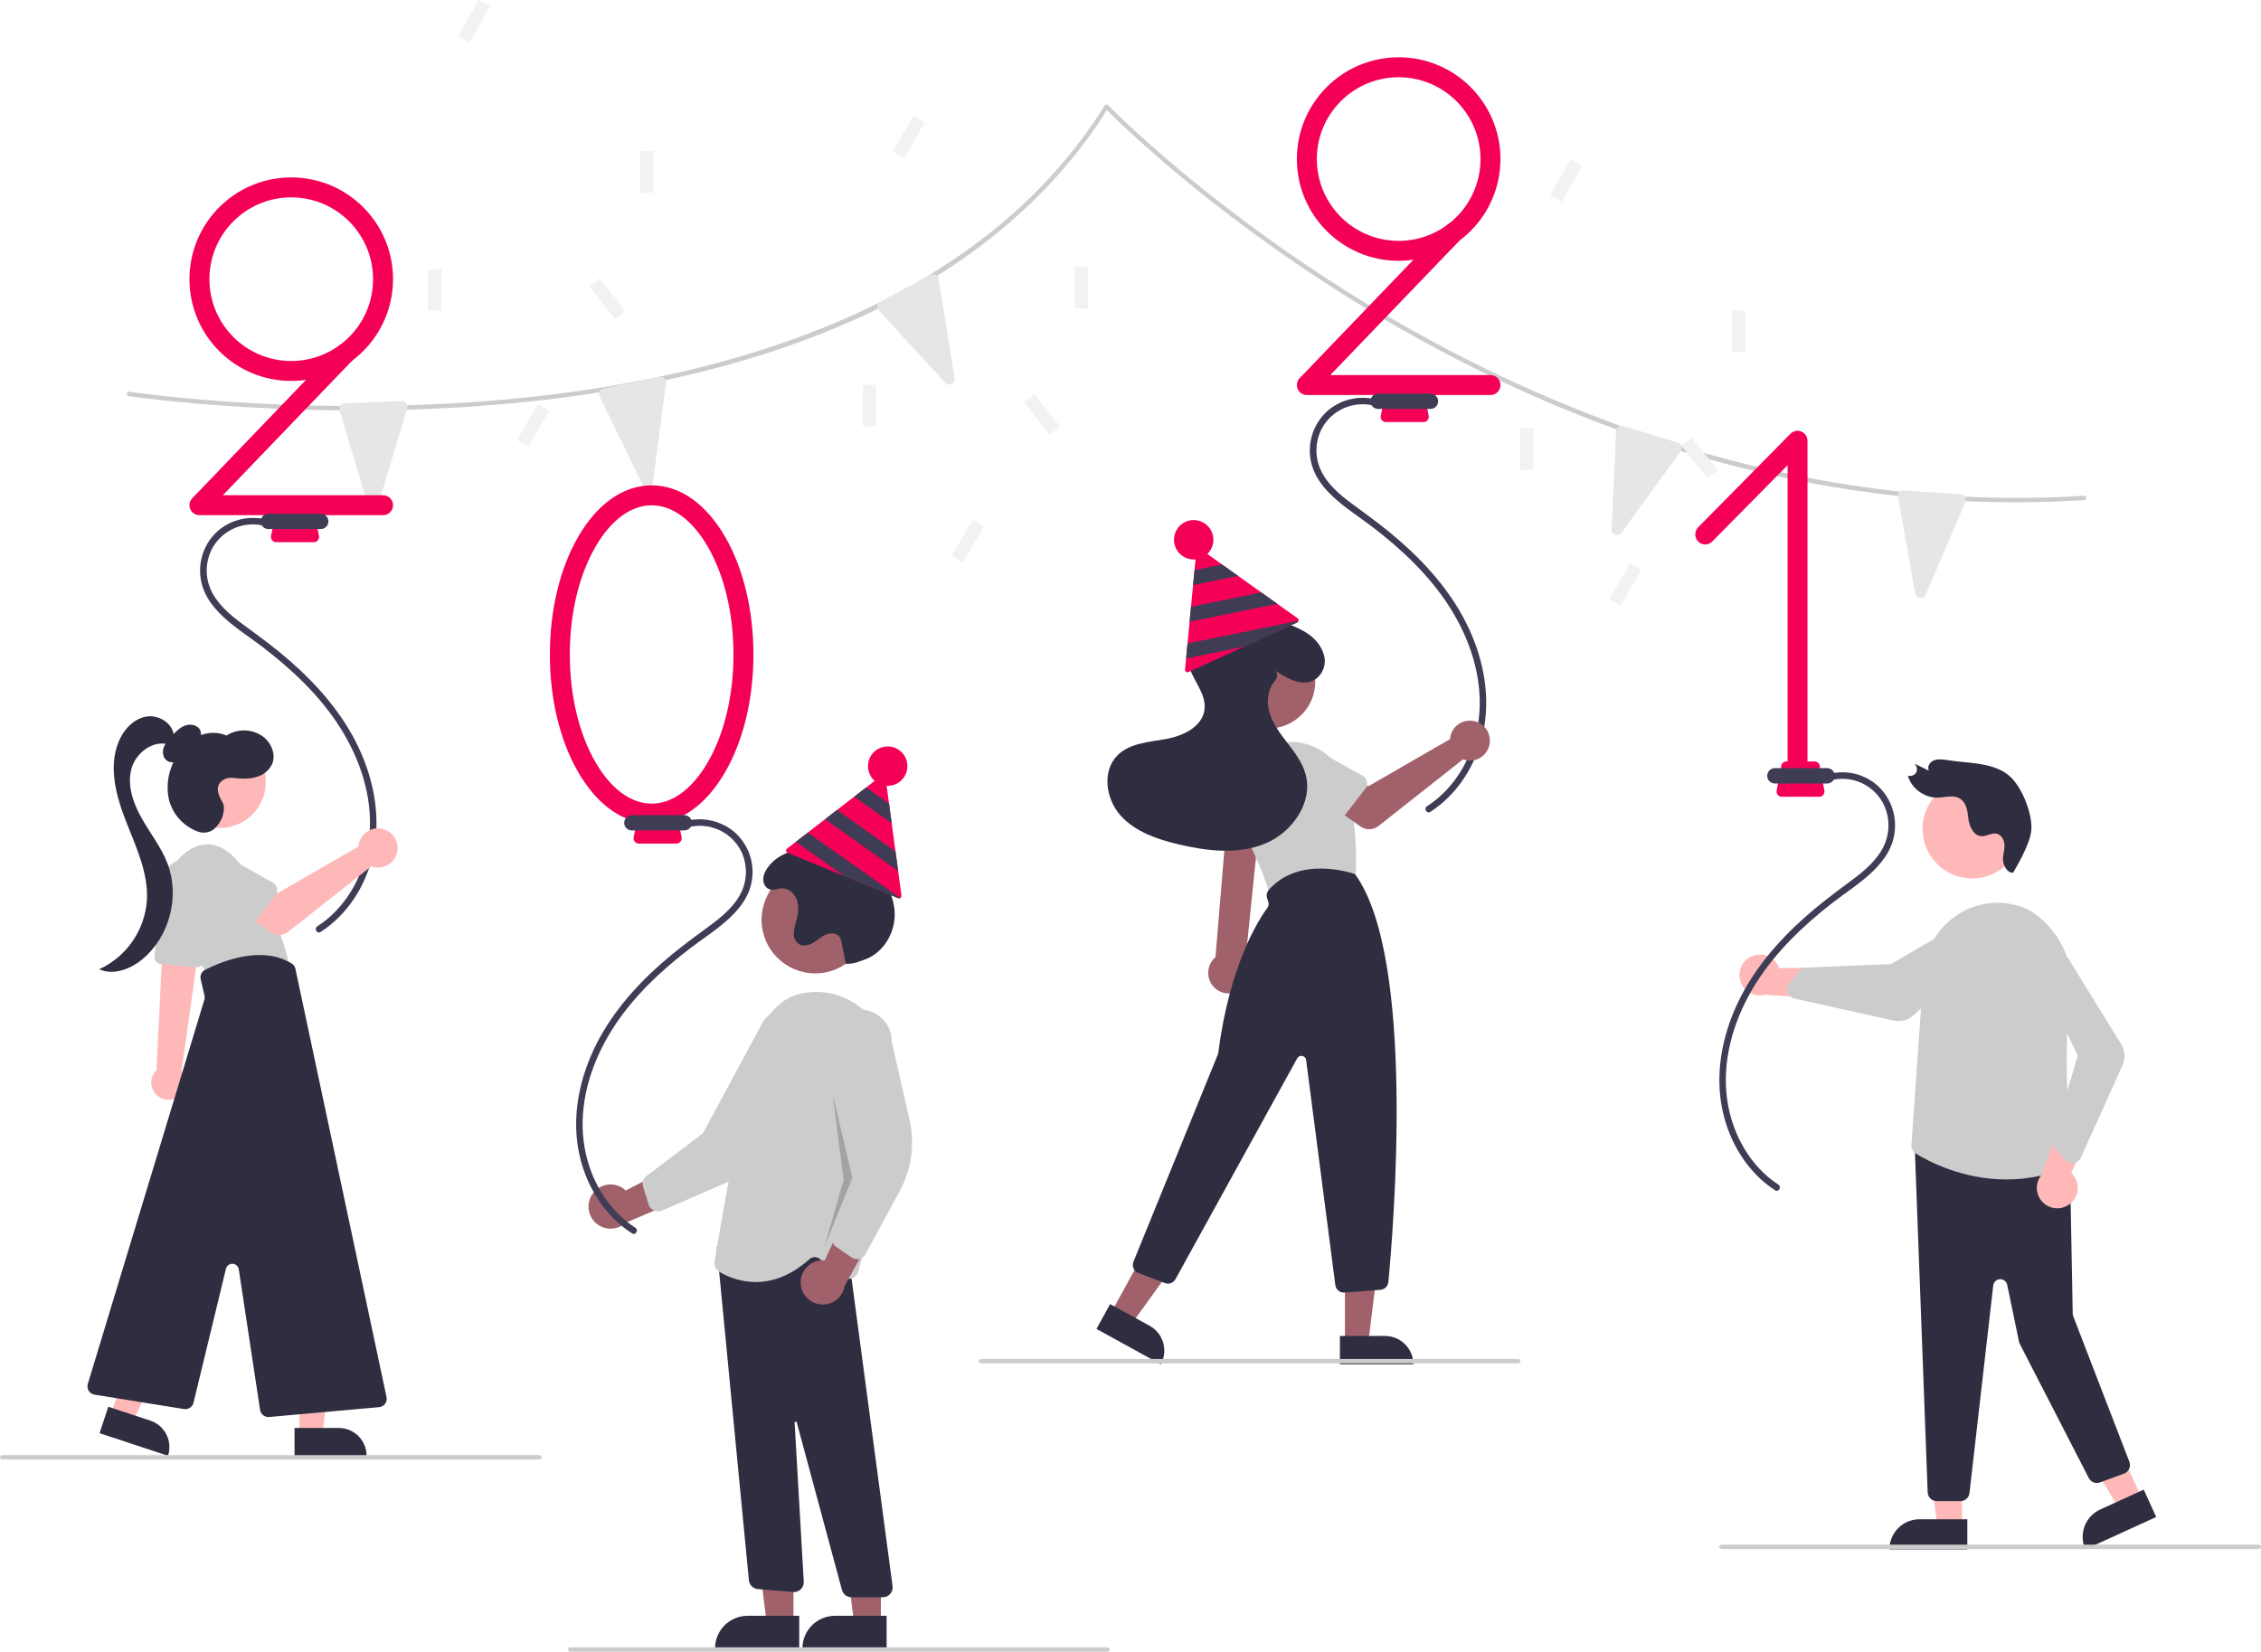
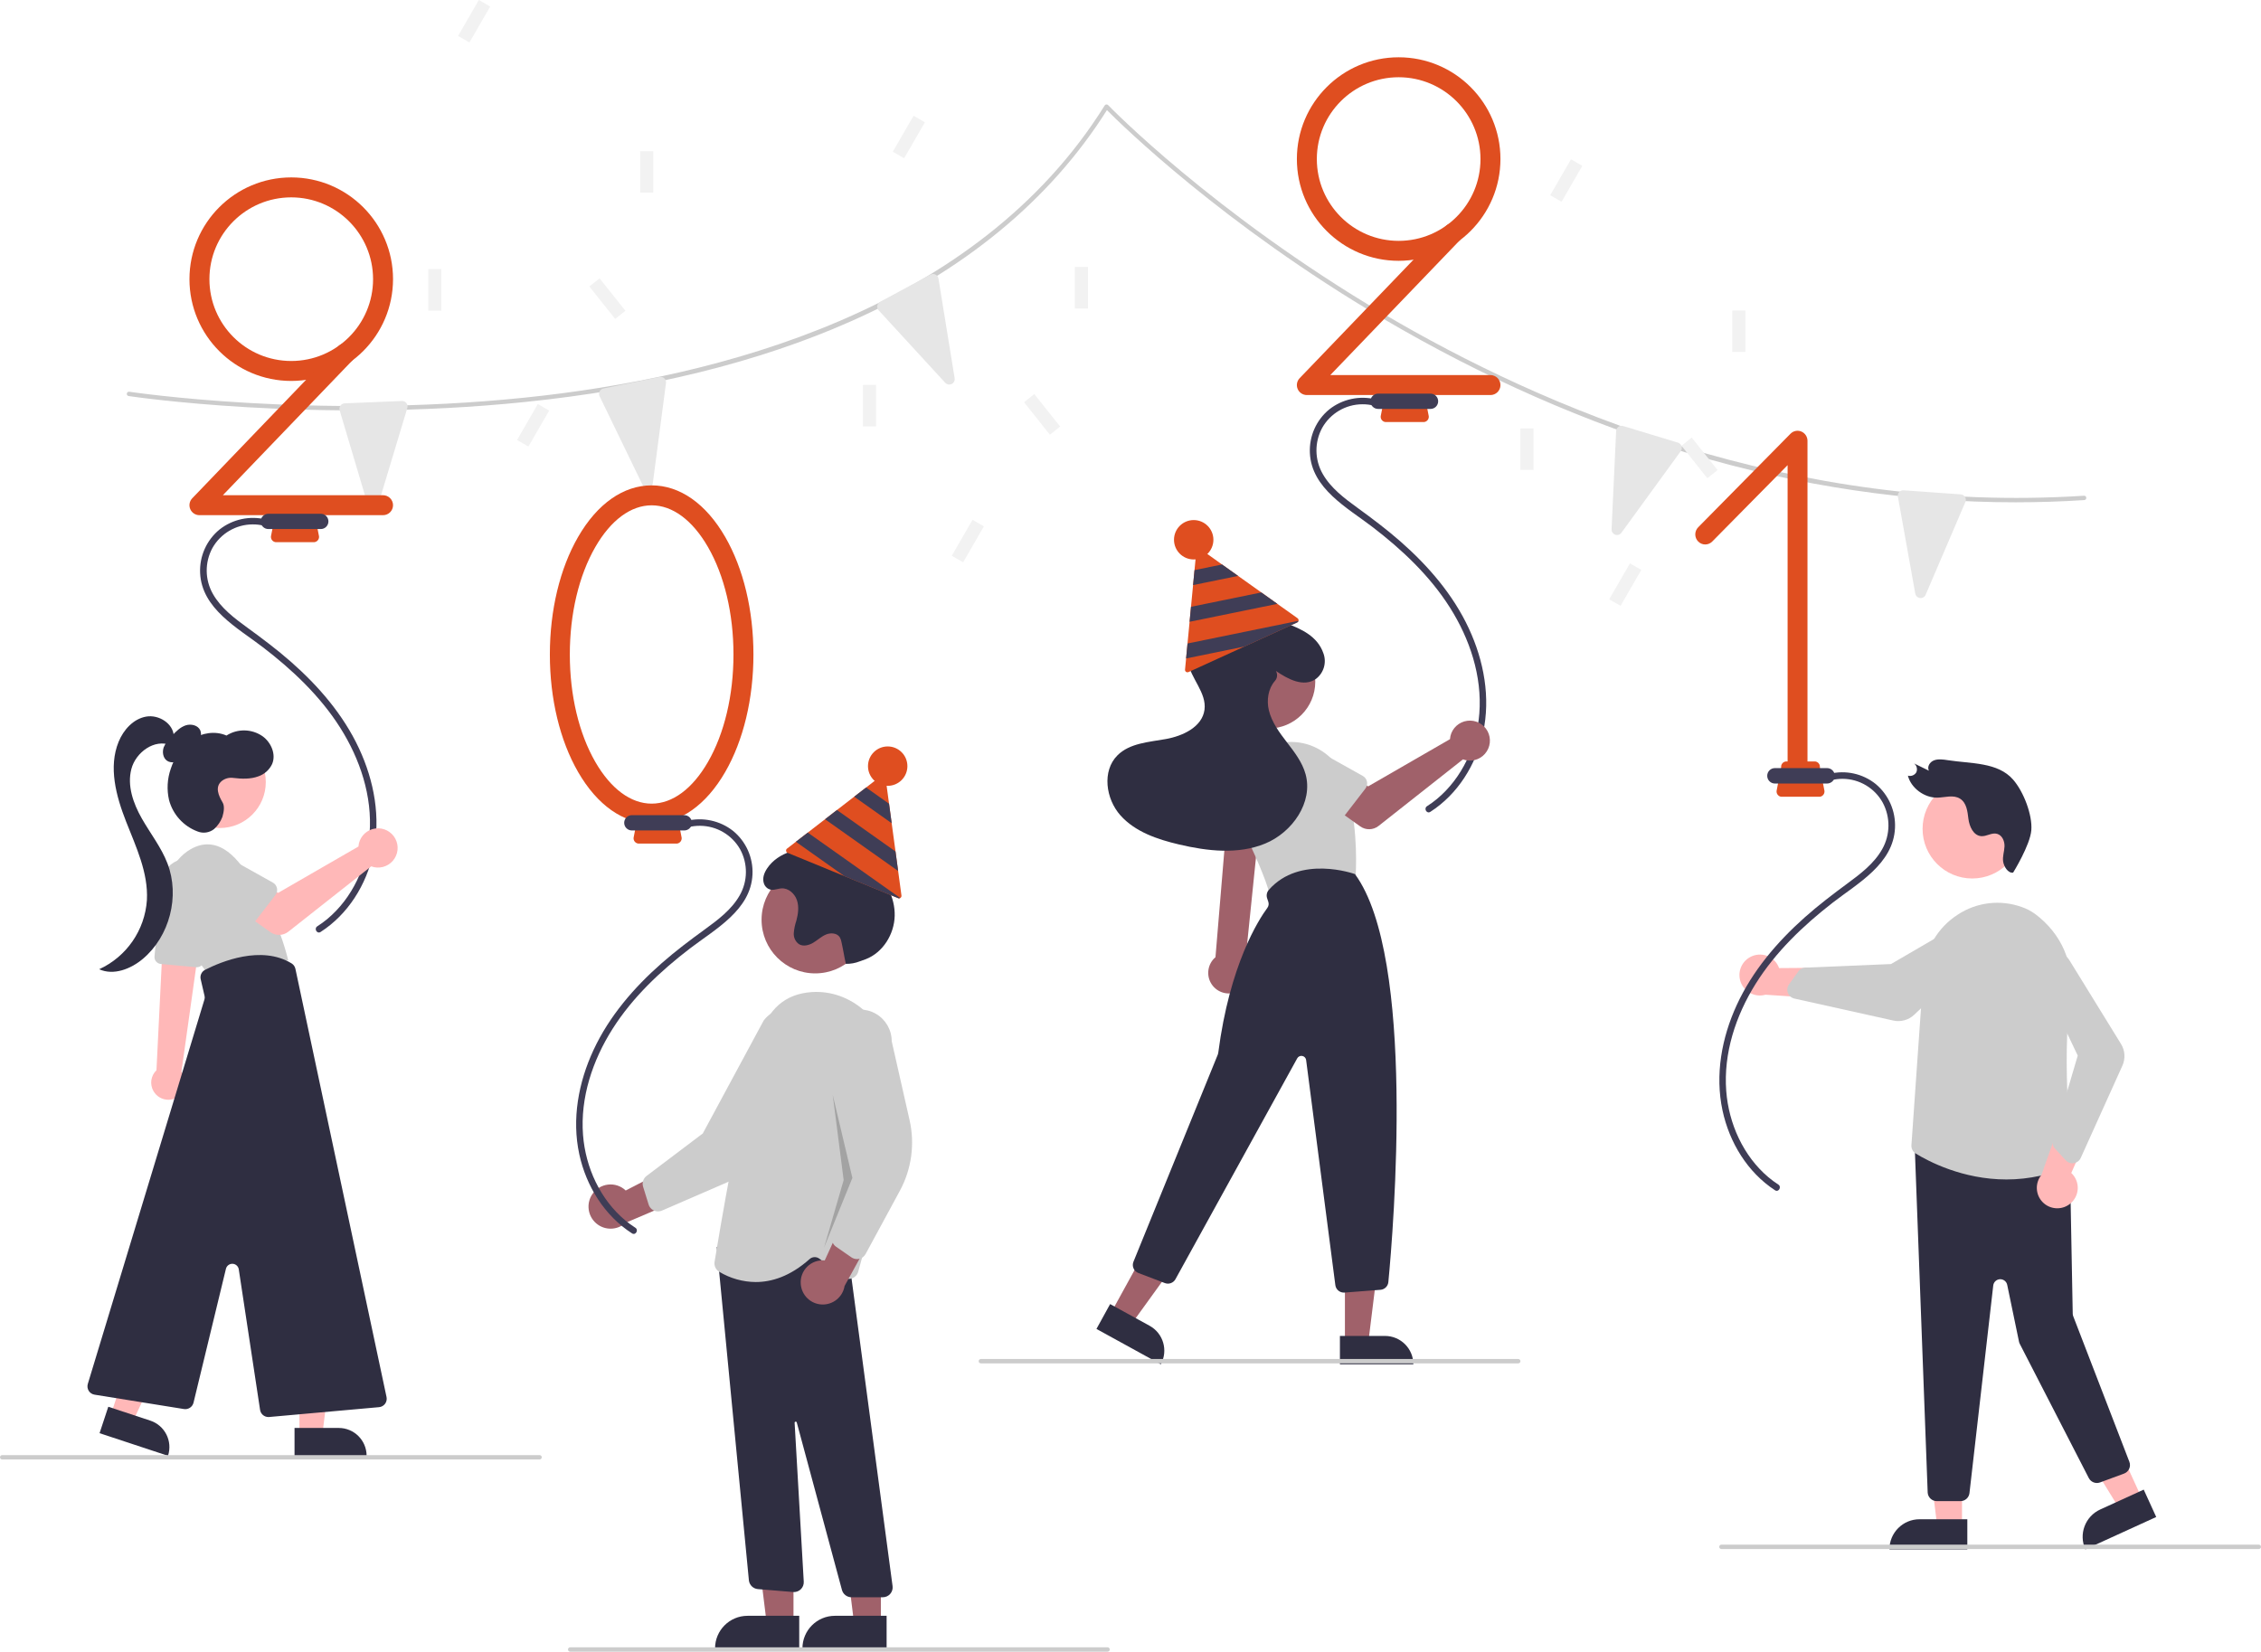
<svg xmlns="http://www.w3.org/2000/svg" id="bf97331c-984d-4ea8-806e-3cf73e7296ac" data-name="Layer 1" width="1035" height="756.227" viewBox="0 0 1035 756.227">
  <path d="M1022.121,288.868c-49.095,0-98.794-7.358-148.162-21.964-47.947-14.187-95.689-35.204-141.9-62.467-72.771-42.934-118.952-88.187-125.849-95.127C580.146,150.63,540.559,183.233,488.53,206.221c-41.931,18.526-91.994,30.885-148.798,36.731-96.665,9.952-180.513-2.603-181.348-2.731a1,1,0,0,1,.303-1.977c.833.128,84.465,12.646,180.883,2.715,88.863-9.153,207.079-39.792,265.617-133.783a1,1,0,0,1,1.57-.164c.47.489,47.914,49.453,126.372,95.733,72.375,42.691,186.701,91.768,320.342,83.111a1,1,0,0,1,.129,1.996Q1037.912,288.869,1022.121,288.868Z" transform="translate(-99.5 -58.88638)" fill="#ccc" />
  <path d="M270.057,291.722a2.449,2.449,0,0,1-2.223-1.781l-12.853-43.171a2.5,2.5,0,0,1,2.293-3.211l0,0,26.183-1.077a2.5,2.5,0,0,1,2.497,3.219L272.624,289.949a2.454,2.454,0,0,1-2.398,1.779C270.17,291.728,270.113,291.726,270.057,291.722Z" transform="translate(-99.5 -58.88638)" fill="#e6e6e6" />
  <path d="M396.09,282.243a2.449,2.449,0,0,1-2.481-1.4l-19.637-40.539a2.5,2.5,0,0,1,1.746-3.539l0,0,25.668-5.279a2.5,2.5,0,0,1,2.982,2.775L398.338,280.079a2.454,2.454,0,0,1-2.08,2.142C396.202,282.23,396.145,282.237,396.09,282.243Z" transform="translate(-99.5 -58.88638)" fill="#e6e6e6" />
  <path d="M534.968,234.769a2.449,2.449,0,0,1-2.778-.627l-30.469-33.175a2.5,2.5,0,0,1,.654-3.892l0-0,23.064-12.441a2.5,2.5,0,0,1,3.655,1.8l7.406,45.616a2.454,2.454,0,0,1-1.376,2.65C535.072,234.724,535.02,234.748,534.968,234.769Z" transform="translate(-99.5 -58.88638)" fill="#e6e6e6" />
  <path d="M978.24,332.67a2.449,2.449,0,0,1-2.009-2.019l-7.941-44.339a2.5,2.5,0,0,1,2.638-2.935l0,0,26.139,1.86a2.5,2.5,0,0,1,2.121,3.478l-18.198,42.479a2.454,2.454,0,0,1-2.582,1.499C978.351,332.688,978.295,332.68,978.24,332.67Z" transform="translate(-99.5 -58.88638)" fill="#e6e6e6" />
  <path d="M838.725,303.63a2.449,2.449,0,0,1-1.511-2.414l2.095-44.995a2.5,2.5,0,0,1,3.224-2.276l0.0 0,25.075,7.613a2.5,2.5,0,0,1,1.296,3.862L841.733,302.802a2.454,2.454,0,0,1-2.85.889C838.829,303.672,838.776,303.652,838.725,303.63Z" transform="translate(-99.5 -58.88638)" fill="#e6e6e6" />
  <rect x="395.035" y="176.227" width="6" height="19" fill="#f2f2f2" style="isolation:isolate" />
  <rect x="492.035" y="122.227" width="6" height="19" fill="#f2f2f2" style="isolation:isolate" />
  <rect x="573.535" y="239.114" width="6" height="19" transform="translate(-128.8764 354.265) rotate(-38.5192)" fill="#f2f2f2" style="isolation:isolate" />
  <rect x="533.035" y="303.614" width="19" height="6" transform="translate(-93.76745 564.2699) rotate(-60)" fill="#f2f2f2" style="isolation:isolate" />
  <rect x="506.035" y="118.614" width="19" height="6" transform="translate(52.94724 448.3872) rotate(-60)" fill="#f2f2f2" style="isolation:isolate" />
  <rect x="695.98" y="196.156" width="6" height="19" fill="#f2f2f2" style="isolation:isolate" />
  <rect x="792.98" y="142.156" width="6" height="19" fill="#f2f2f2" style="isolation:isolate" />
  <rect x="874.48" y="259.043" width="6" height="19" transform="translate(-75.80203 546.0231) rotate(-38.5192)" fill="#f2f2f2" style="isolation:isolate" />
  <rect x="833.98" y="323.543" width="19" height="6" transform="translate(39.44585 834.8604) rotate(-60)" fill="#f2f2f2" style="isolation:isolate" />
  <rect x="806.98" y="138.543" width="19" height="6" transform="translate(186.1605 718.9777) rotate(-60)" fill="#f2f2f2" style="isolation:isolate" />
  <rect x="196.035" y="123.227" width="6" height="19" fill="#f2f2f2" style="isolation:isolate" />
  <rect x="293.035" y="69.227" width="6" height="19" fill="#f2f2f2" style="isolation:isolate" />
  <rect x="374.535" y="186.114" width="6" height="19" transform="translate(-139.1717 218.7996) rotate(-38.5192)" fill="#f2f2f2" style="isolation:isolate" />
  <rect x="334.035" y="250.614" width="19" height="6" transform="translate(-147.3681 365.4308) rotate(-60)" fill="#f2f2f2" style="isolation:isolate" />
  <rect x="307.035" y="65.614" width="19" height="6" transform="translate(-0.65342 249.5482) rotate(-60)" fill="#f2f2f2" style="isolation:isolate" />
-   <path d="M232.821,233.303a46.594,46.594,0,1,1,46.594-46.594A46.647,46.647,0,0,1,232.821,233.303Zm0-84.053a37.458,37.458,0,1,0,37.458,37.458A37.501,37.501,0,0,0,232.821,149.25Z" transform="translate(-99.5 -58.88638)" fill="#f50057" />
-   <path d="M274.847,294.763H190.794a4.568,4.568,0,0,1-3.294-7.733l66.794-69.535a4.568,4.568,0,0,1,6.589,6.329L201.517,285.627H274.847a4.568,4.568,0,0,1,0,9.136Z" transform="translate(-99.5 -58.88638)" fill="#f50057" />
-   <path d="M243.44,307.114H225.631a2.433,2.433,0,0,1-2.095-2.667l2.095-10.667a2.433,2.433,0,0,1,2.095-2.667h13.619a2.433,2.433,0,0,1,2.095,2.667l2.095,10.667A2.433,2.433,0,0,1,243.44,307.114Z" transform="translate(-99.5 -58.88638)" fill="#f50057" />
+   <path d="M232.821,233.303a46.594,46.594,0,1,1,46.594-46.594A46.647,46.647,0,0,1,232.821,233.303Zm0-84.053a37.458,37.458,0,1,0,37.458,37.458A37.501,37.501,0,0,0,232.821,149.25Z" transform="translate(-99.5 -58.88638)" fill="#DF4E20" />
+   <path d="M274.847,294.763H190.794a4.568,4.568,0,0,1-3.294-7.733l66.794-69.535a4.568,4.568,0,0,1,6.589,6.329L201.517,285.627H274.847a4.568,4.568,0,0,1,0,9.136Z" transform="translate(-99.5 -58.88638)" fill="#DF4E20" />
+   <path d="M243.44,307.114H225.631a2.433,2.433,0,0,1-2.095-2.667l2.095-10.667a2.433,2.433,0,0,1,2.095-2.667h13.619a2.433,2.433,0,0,1,2.095,2.667l2.095,10.667A2.433,2.433,0,0,1,243.44,307.114Z" transform="translate(-99.5 -58.88638)" fill="#DF4E20" />
  <path d="M246.34,301.114h-24a3.5,3.5,0,0,1,0-7h24a3.5,3.5,0,0,1,0,7Z" transform="translate(-99.5 -58.88638)" fill="#3f3d56" />
  <path d="M221.324,296.751a24.776,24.776,0,0,0-21.349,4.586,24.331,24.331,0,0,0-8.865,19.915c.732,16.339,17.181,25.12,28.647,33.908,13.55,10.384,26.269,22.365,35.45,36.871,9.092,14.365,14.794,31.387,13.473,48.532-1.143,14.828-7.863,29.529-19.387,39.126a45.886,45.886,0,0,1-4.566,3.325c-1.619,1.041-.116,3.638,1.514,2.59,12.627-8.116,20.98-21.646,24.143-36.182,3.52-16.172.384-33.008-6.534-47.854-7.186-15.423-18.491-28.534-31.193-39.698-6.301-5.537-12.993-10.563-19.771-15.494-5.96-4.336-12.207-9.005-15.911-15.533a21.638,21.638,0,0,1-.227-21.063,21.213,21.213,0,0,1,18.361-10.797,20.877,20.877,0,0,1,5.417.662c1.871.478,2.67-2.414.798-2.893Z" transform="translate(-99.5 -58.88638)" fill="#3f3d56" />
-   <path d="M739.755,178.303a46.594,46.594,0,1,1,46.594-46.594A46.647,46.647,0,0,1,739.755,178.303Zm0-84.053A37.458,37.458,0,1,0,777.213,131.708,37.501,37.501,0,0,0,739.755,94.25Z" transform="translate(-99.5 -58.88638)" fill="#f50057" />
-   <path d="M781.781,239.763H697.728a4.568,4.568,0,0,1-3.294-7.733l66.794-69.535a4.568,4.568,0,1,1,6.589,6.329l-59.366,61.802H781.781a4.568,4.568,0,1,1,0,9.136Z" transform="translate(-99.5 -58.88638)" fill="#f50057" />
-   <path d="M751.44,252.114H733.631a2.433,2.433,0,0,1-2.095-2.667l2.095-10.667a2.433,2.433,0,0,1,2.095-2.667H749.345a2.433,2.433,0,0,1,2.095,2.667l2.095,10.667A2.433,2.433,0,0,1,751.44,252.114Z" transform="translate(-99.5 -58.88638)" fill="#f50057" />
+   <path d="M739.755,178.303a46.594,46.594,0,1,1,46.594-46.594A46.647,46.647,0,0,1,739.755,178.303Zm0-84.053A37.458,37.458,0,1,0,777.213,131.708,37.501,37.501,0,0,0,739.755,94.25Z" transform="translate(-99.5 -58.88638)" fill="#DF4E20" />
+   <path d="M781.781,239.763H697.728a4.568,4.568,0,0,1-3.294-7.733l66.794-69.535a4.568,4.568,0,1,1,6.589,6.329l-59.366,61.802H781.781a4.568,4.568,0,1,1,0,9.136Z" transform="translate(-99.5 -58.88638)" fill="#DF4E20" />
+   <path d="M751.44,252.114H733.631a2.433,2.433,0,0,1-2.095-2.667l2.095-10.667a2.433,2.433,0,0,1,2.095-2.667H749.345a2.433,2.433,0,0,1,2.095,2.667l2.095,10.667A2.433,2.433,0,0,1,751.44,252.114Z" transform="translate(-99.5 -58.88638)" fill="#DF4E20" />
  <path d="M754.34,246.114h-24a3.5,3.5,0,0,1,0-7h24a3.5,3.5,0,0,1,0,7Z" transform="translate(-99.5 -58.88638)" fill="#3f3d56" />
  <path d="M729.324,241.751a24.776,24.776,0,0,0-21.349,4.586,24.331,24.331,0,0,0-8.865,19.915c.732,16.339,17.181,25.12,28.647,33.908,13.55,10.384,26.269,22.365,35.45,36.871,9.092,14.365,14.794,31.387,13.473,48.532-1.143,14.828-7.863,29.529-19.387,39.126a45.886,45.886,0,0,1-4.566,3.325c-1.619,1.041-.116,3.638,1.514,2.59,12.627-8.116,20.98-21.646,24.143-36.182,3.52-16.172.384-33.008-6.534-47.854-7.186-15.423-18.491-28.534-31.193-39.698-6.301-5.537-12.993-10.563-19.771-15.494-5.96-4.336-12.207-9.005-15.911-15.533a21.638,21.638,0,0,1-.227-21.063,21.213,21.213,0,0,1,18.361-10.797,20.877,20.877,0,0,1,5.417.662c1.871.478,2.67-2.414.798-2.893Z" transform="translate(-99.5 -58.88638)" fill="#3f3d56" />
  <polygon points="898.136 698.842 886.792 698.841 881.396 655.085 898.138 655.086 898.136 698.842" fill="#ffb8b8" />
  <path d="M878.689,695.6h21.878a0,0,0,0,1,0,0v13.775a0,0,0,0,1,0,0h-35.653a0,0,0,0,1,0,0v0A13.775,13.775,0,0,1,878.689,695.6Z" fill="#2f2e41" />
  <polygon points="980.448 685.992 970.129 690.705 947.039 653.147 962.269 646.191 980.448 685.992" fill="#ffb8b8" />
  <path d="M1063.407,747.704h21.878a0,0,0,0,1,0,0v13.775a0,0,0,0,1,0,0h-35.653a0,0,0,0,1,0,0v0A13.775,13.775,0,0,1,1063.407,747.704Z" transform="translate(-316.5174 452.8122) rotate(-24.54855)" fill="#2f2e41" />
  <path d="M996.913,746.191H986.076a4.18,4.18,0,0,1-4.153-3.862l-5.91-157.82a4.164,4.164,0,0,1,4.557-4.446l62.676,6.656a4.165,4.165,0,0,1,3.759,4.065l1.313,69.616a3.231,3.231,0,0,0,.216,1.104l25.71,66.671a4.163,4.163,0,0,1-2.446,5.405l-10.982,4.046a4.165,4.165,0,0,1-5.142-2.002l-31.583-61.412a4.141,4.141,0,0,1-.374-1.057l-5.395-25.995a3.239,3.239,0,0,0-6.388.289l-10.884,95.051A4.163,4.163,0,0,1,996.913,746.191Z" transform="translate(-99.5 -58.88638)" fill="#2f2e41" />
  <circle cx="902.81" cy="379.496" r="22.727" fill="#ffb8b8" />
  <path d="M1017.978,598.909c-20.103.001-35.843-8.368-41.542-11.872h0a4.136,4.136,0,0,1-1.959-3.829l5.526-78.996a34.247,34.247,0,0,1,15.62-26.512,32.969,32.969,0,0,1,29.42-3.506,23.219,23.219,0,0,1,5.984,3.1c12.243,9.118,18.143,22.85,16.189,37.672-4.053,30.738.538,72.202,1.075,76.828l.039.333-.305.14A71.289,71.289,0,0,1,1017.978,598.909Z" transform="translate(-99.5 -58.88638)" fill="#ccc" />
  <path d="M1046.912,610.193a9.305,9.305,0,0,0,.741-14.248l13.335-30.258-16.941,2.871-10.066,28.293a9.355,9.355,0,0,0,12.931,13.342Z" transform="translate(-99.5 -58.88638)" fill="#ffb8b8" />
  <path d="M1048.187,591.503a4.151,4.151,0,0,1-3.065-1.351l-4.971-5.424a4.185,4.185,0,0,1-.924-3.993l11.386-38.537-17.324-36.38a7.711,7.711,0,0,1-.527-5.132,7.689,7.689,0,0,1,14.238-1.819l23.419,38a10.596,10.596,0,0,1,.638,9.929L1051.987,589.051a4.153,4.153,0,0,1-3.136,2.398A4.227,4.227,0,0,1,1048.187,591.503Z" transform="translate(-99.5 -58.88638)" fill="#ccc" />
  <path d="M1021.035,458.418c-2.357.404-4.296-2.876-4.589-5.184s.548-4.516.639-6.809-.989-5.078-3.37-5.758c-2.496-.713-4.81,1.29-7.365,1.049-3.561-.336-5.348-4.502-5.779-7.873s-.77-7.362-3.854-9.285c-3.074-1.916-6.877-.522-10.409-.462-5.97.101-12.047-4.452-13.442-10.07a3.386,3.386,0,0,0,3.863-1.547,3.427,3.427,0,0,0-1.031-4.051l6.767,3.314c-.925-1.882.472-4.026,2.394-4.739s4.159-.393,6.281-.063c10.595,1.646,22.867.835,29.895,8.913,4.868,5.596,8.875,16.243,8.328,23.133S1021.035,458.418,1021.035,458.418Z" transform="translate(-99.5 -58.88638)" fill="#2f2e41" />
  <path d="M900.528,497.162a9.305,9.305,0,0,1,13.373,4.972l33.065-.238-9.356,14.412-29.965-1.983a9.355,9.355,0,0,1-7.118-17.162Z" transform="translate(-99.5 -58.88638)" fill="#ffb8b8" />
  <path d="M917.733,512.87a4.151,4.151,0,0,1,.698-3.276l4.296-5.973a4.185,4.185,0,0,1,3.721-1.719l38.677-1.62,33.455-19.469a7.711,7.711,0,0,1,4.916-1.562,7.689,7.689,0,0,1,4.684,13.568L975.754,523.495a10.596,10.596,0,0,1-9.59,2.649l-45.255-10.054a4.153,4.153,0,0,1-2.987-2.582A4.228,4.228,0,0,1,917.733,512.87Z" transform="translate(-99.5 -58.88638)" fill="#ccc" />
  <path d="M169.768,558.48a7.818,7.818,0,1,0,13.521-7.852,8.415,8.415,0,0,0-.736-1.045l6.576-46.872.197-1.404,1.336-9.565.197-1.379-.728.034-12.741.582-3.417.154-.428,8.725-2.423,49.056A7.807,7.807,0,0,0,169.768,558.48Z" transform="translate(-99.5 -58.88638)" fill="#ffb8b8" />
  <path d="M189.288,501.734l-16.179-1.484a3.194,3.194,0,0,1-2.881-3.457l3.001-33.645a12.267,12.267,0,1,1,24.355,2.875l-4.851,33.001a3.188,3.188,0,0,1-3.15,2.724C189.485,501.747,189.387,501.743,189.288,501.734Z" transform="translate(-99.5 -58.88638)" fill="#ccc" />
  <path d="M177.027,474.551A22.534,22.534,0,0,1,185.314,448.617c6.101-4.174,14.45-5.673,23.44,5.031a111.931,111.931,0,0,1,22.691,44.954l-36.82,5.994S182.103,489.29,177.027,474.551Z" transform="translate(-99.5 -58.88638)" fill="#ccc" />
  <polygon points="137.076 656.796 147.573 656.795 152.567 616.304 137.074 616.305 137.076 656.796" fill="#ffb8b8" />
  <path d="M234.326,712.682H267.319a0,0,0,0,1,0,0v12.747a0,0,0,0,1,0,0h-20.245a12.747,12.747,0,0,1-12.747-12.747v0A0,0,0,0,1,234.326,712.682Z" transform="translate(402.1782 1379.214) rotate(179.9974)" fill="#2f2e41" />
  <polygon points="50.769 647.64 60.736 650.935 78.187 614.057 63.476 609.195 50.769 647.64" fill="#ffb8b8" />
  <path d="M146.241,707.828H179.233a0,0,0,0,1,0,0v12.747a0,0,0,0,1,0,0H158.988a12.747,12.747,0,0,1-12.747-12.747v0A0,0,0,0,1,146.241,707.828Z" transform="translate(-6.38508 1384.506) rotate(-161.7098)" fill="#2f2e41" />
  <circle cx="100.638" cy="358.083" r="21.031" fill="#ffb8b8" />
  <path d="M218.552,704.41l-9.749-64.344a2.997,2.997,0,0,0-5.876-.257l-14.846,61.319a3.881,3.881,0,0,1-4.357,2.898l-40.951-6.582a3.853,3.853,0,0,1-3.076-4.924l53.398-176.045a2.999,2.999,0,0,0,.052-1.543l-1.778-7.704a3.839,3.839,0,0,1,1.992-4.293c7.271-3.71,25.684-11.423,39.586-2.974a3.897,3.897,0,0,1,1.78,2.506l41.714,196.056a3.853,3.853,0,0,1-3.425,4.64L222.705,707.67q-.174.015-.345.015A3.86,3.86,0,0,1,218.552,704.41Z" transform="translate(-99.5 -58.88638)" fill="#2f2e41" />
  <path d="M186.192,402.111a15.91,15.91,0,0,0,4.158-3.613,5.397,5.397,0,0,0,.83-5.221c-1.063-2.344-4.22-3.087-6.667-2.287s-4.337,2.716-6.125,4.567a15.818,15.818,0,0,0-3.942,5.473c-.747,2.14-.363,4.854,1.495,6.152,1.824,1.274,4.445.753,6.199-.616a15.815,15.815,0,0,0,3.875-5.369Z" transform="translate(-99.5 -58.88638)" fill="#2f2e41" />
  <path d="M179.07,396.118c-.117-5.926-6.871-10.175-12.704-9.125s-10.317,6.024-12.561,11.509c-4.742,11.59-1.182,24.814,3.387,36.473s10.224,23.495,9.557,36a37.611,37.611,0,0,1-21.847,31.686c6.583,2.984,14.452-.099,19.984-4.751,12.286-10.331,17.028-28.724,11.269-43.708-2.84-7.39-7.846-13.713-11.754-20.598s-6.775-15-4.758-22.656,10.604-13.857,17.945-10.891Z" transform="translate(-99.5 -58.88638)" fill="#2f2e41" />
  <path d="M201.399,426.302c-1.833-3.098-3.684-7.166-.332-9.874a6.905,6.905,0,0,1,5.181-1.37c3.778.455,7.892.643,11.549-.729a10.827,10.827,0,0,0,6.28-5.643c1.888-4.473-.476-9.909-4.423-12.736a14.898,14.898,0,0,0-16.49-.292c-5.112-2.258-11.314-1.254-15.958,1.854s-7.822,8.086-9.548,13.4a25.865,25.865,0,0,0-.79,14.227,21.143,21.143,0,0,0,13.115,14.453,7.614,7.614,0,0,0,7.52-1.116,14.146,14.146,0,0,0,3.806-5.578C202.005,430.557,202.378,427.957,201.399,426.302Z" transform="translate(-99.5 -58.88638)" fill="#2f2e41" />
  <path d="M263.788,445.068a9.012,9.012,0,0,0-.205,1.404l-36.783,21.22-8.941-5.147L208.328,475.023l14.942,10.65a6.85,6.85,0,0,0,8.219-.2l37.93-29.923a8.988,8.988,0,1,0-5.631-10.482Z" transform="translate(-99.5 -58.88638)" fill="#ffb8b8" />
  <path d="M225.571,468.697l-11.888,15.408a3.853,3.853,0,0,1-5.826.319l-13.458-13.975A10.701,10.701,0,0,1,207.522,453.542l16.88,9.438a3.853,3.853,0,0,1,1.169,5.716Z" transform="translate(-99.5 -58.88638)" fill="#ccc" />
-   <path d="M922.348,412.439a4.581,4.581,0,0,1-4.55-4.611V271.858L883.302,306.822a4.507,4.507,0,0,1-6.434,0,4.656,4.656,0,0,1,0-6.522l42.263-42.836a4.506,4.506,0,0,1,4.958-1,4.613,4.613,0,0,1,2.808,4.26V407.827A4.581,4.581,0,0,1,922.348,412.439Z" transform="translate(-99.5 -58.88638)" fill="#f50057" />
-   <path d="M914.843,423.686h17.737a2.448,2.448,0,0,0,2.087-2.692l-2.087-10.768a2.448,2.448,0,0,0-2.087-2.692H916.93a2.448,2.448,0,0,0-2.087,2.692L912.756,420.994A2.448,2.448,0,0,0,914.843,423.686Z" transform="translate(-99.5 -58.88638)" fill="#f50057" />
+   <path d="M922.348,412.439a4.581,4.581,0,0,1-4.55-4.611V271.858L883.302,306.822a4.507,4.507,0,0,1-6.434,0,4.656,4.656,0,0,1,0-6.522l42.263-42.836a4.506,4.506,0,0,1,4.958-1,4.613,4.613,0,0,1,2.808,4.26V407.827A4.581,4.581,0,0,1,922.348,412.439Z" transform="translate(-99.5 -58.88638)" fill="#DF4E20" />
+   <path d="M914.843,423.686h17.737a2.448,2.448,0,0,0,2.087-2.692l-2.087-10.768a2.448,2.448,0,0,0-2.087-2.692H916.93a2.448,2.448,0,0,0-2.087,2.692L912.756,420.994A2.448,2.448,0,0,0,914.843,423.686Z" transform="translate(-99.5 -58.88638)" fill="#DF4E20" />
  <path d="M908.468,414.096a3.514,3.514,0,0,1,3.486-3.533h23.903a3.533,3.533,0,0,1,0,7.066H911.954A3.514,3.514,0,0,1,908.468,414.096Z" transform="translate(-99.5 -58.88638)" fill="#3f3d56" />
  <path d="M936.869,413.225a24.42,24.42,0,0,1,21.263,4.629,24.708,24.708,0,0,1,8.829,20.104c-.729,16.493-17.112,25.358-28.531,34.229-13.495,10.482-26.162,22.577-35.306,37.22-9.055,14.501-14.734,31.685-13.418,48.992,1.138,14.969,7.831,29.809,19.308,39.496a45.729,45.729,0,0,0,4.548,3.357c1.612,1.05.116,3.673-1.508,2.615-12.576-8.193-20.895-21.851-24.045-36.525-3.505-16.326-.382-33.321,6.507-48.307,7.157-15.569,18.416-28.805,31.066-40.074,6.275-5.59,12.94-10.663,19.691-15.641,5.936-4.377,12.158-9.09,15.847-15.68a22.102,22.102,0,0,0,.226-21.263,21.083,21.083,0,0,0-18.287-10.899,20.528,20.528,0,0,0-5.395.668c-1.864.483-2.659-2.437-.794-2.92Z" transform="translate(-99.5 -58.88638)" fill="#3f3d56" />
  <path d="M666.251,512.732a9.372,9.372,0,0,0,3.351-13.974l7.008-68.517h-15.145l-5.569,66.903a9.423,9.423,0,0,0,10.355,15.588Z" transform="translate(-99.5 -58.88638)" fill="#a0616a" />
  <circle cx="580.656" cy="312.115" r="21.427" fill="#a0616a" />
  <path d="M684.19,470.143a3.919,3.919,0,0,1-3.777-2.878c-1.717-6.237-6.183-16.782-13.274-31.344a25.964,25.964,0,0,1,14.744-35.846h0a25.952,25.952,0,0,1,33.348,16.532c5.497,17.233,5.231,35.693,4.862,42.828a3.935,3.935,0,0,1-3.083,3.634l-31.978,6.983A3.906,3.906,0,0,1,684.19,470.143Z" transform="translate(-99.5 -58.88638)" fill="#ccc" />
  <polygon points="615.657 614.72 626.352 614.72 631.44 573.467 615.655 573.468 615.657 614.72" fill="#a0616a" />
  <path d="M712.866,670.55H746.479a0,0,0,0,1,0,0v12.987a0,0,0,0,1,0,0H725.853a12.987,12.987,0,0,1-12.987-12.987v0A0,0,0,0,1,712.866,670.55Z" transform="translate(1359.875 1295.168) rotate(179.9974)" fill="#2f2e41" />
  <polygon points="508.711 600.859 518.083 606.012 542.418 572.314 528.585 564.709 508.711 600.859" fill="#a0616a" />
  <path d="M602.467,663.257h33.613a0,0,0,0,1,0,0v12.987a0,0,0,0,1,0,0H615.454a12.987,12.987,0,0,1-12.987-12.987v0A0,0,0,0,1,602.467,663.257Z" transform="translate(739.7784 1496.113) rotate(-151.199)" fill="#2f2e41" />
  <path d="M714.658,650.709a3.925,3.925,0,0,1-3.889-3.421L697.393,544.218a2.181,2.181,0,0,0-4.073-.773L637.576,644.581a3.947,3.947,0,0,1-4.835,1.775l-12.15-4.629a3.925,3.925,0,0,1-2.238-5.148l38.615-94.86a3.023,3.023,0,0,0,.197-.751c5.23-40.481,18.538-61.068,22.491-66.413a3.04,3.04,0,0,0,.433-2.768l-.544-1.631a3.924,3.924,0,0,1,.755-3.818c14.247-16.228,39.079-7.373,39.328-7.281l.124.046.078.106c27.844,38.186,17.549,162.214,15.203,186.69a3.915,3.915,0,0,1-3.606,3.533l-16.465,1.268C714.86,650.706,714.759,650.709,714.658,650.709Z" transform="translate(-99.5 -58.88638)" fill="#2f2e41" />
  <path d="M763.455,395.89a9.182,9.182,0,0,0-.209,1.431l-37.475,21.619-9.109-5.244L706.951,426.409l15.223,10.85a6.979,6.979,0,0,0,8.373-.204l38.643-30.486a9.157,9.157,0,1,0-5.737-10.679Z" transform="translate(-99.5 -58.88638)" fill="#a0616a" />
  <path d="M724.518,419.964,712.406,435.662a3.926,3.926,0,0,1-5.936.325l-13.711-14.238a10.902,10.902,0,0,1,13.371-17.224l17.197,9.616a3.926,3.926,0,0,1,1.191,5.824Z" transform="translate(-99.5 -58.88638)" fill="#ccc" />
  <path d="M677.574,447.237l-19.512-3.523a3.926,3.926,0,0,1-3.022-5.119l6.325-18.728a10.902,10.902,0,0,1,21.446,3.937l-.617,19.693a3.926,3.926,0,0,1-4.621,3.739Z" transform="translate(-99.5 -58.88638)" fill="#ccc" />
  <path d="M683.547,366.073c5.507,3.769,12.738,7.644,18.363,3.63a10.235,10.235,0,0,0,3.359-11.799c-2.693-7.702-10.093-11.093-17.169-13.692-9.199-3.379-19.215-6.067-28.711-3.647s-17.889,11.614-16.174,21.262c1.379,7.759,8.698,14.215,7.659,22.027-1.046,7.862-9.887,12-17.693,13.406s-16.541,1.857-22.15,7.463c-7.156,7.152-5.369,19.937,1.365,27.488s16.895,10.975,26.742,13.302c13.046,3.083,27.156,4.704,39.547-.413s22.033-18.891,18.443-31.807c-1.516-5.456-5.088-10.066-8.539-14.555s-6.947-9.183-8.264-14.69c-1.097-4.589-.285-9.918,2.758-13.36a3.871,3.871,0,0,0,.519-4.525Z" transform="translate(-99.5 -58.88638)" fill="#2f2e41" />
  <path d="M370.61,605.703A10.056,10.056,0,0,1,385.93,603.959l31.754-16.39-1.974,18.464-29.852,12.734a10.11,10.11,0,0,1-15.249-13.064Z" transform="translate(-99.5 -58.88638)" fill="#a0616a" />
  <path d="M397.933,612.588a4.506,4.506,0,0,1-1.524-2.211l-2.526-8.159a4.515,4.515,0,0,1,1.587-4.921l25.737-19.442,27.873-51.714A14.497,14.497,0,1,1,471.98,543.921L456.123,577.392A46.373,46.373,0,0,1,432.661,600.09l-30.162,13.084a4.505,4.505,0,0,1-3.669-.039A4.455,4.455,0,0,1,397.933,612.588Z" transform="translate(-99.5 -58.88638)" fill="#ccc" />
  <circle cx="373.178" cy="421.11" r="24.561" fill="#a0616a" />
  <polygon points="363.23 743.306 350.97 743.306 345.138 696.018 363.232 696.019 363.23 743.306" fill="#a0616a" />
  <path d="M342.213,739.803h23.644a0,0,0,0,1,0,0v14.887a0,0,0,0,1,0,0H327.326a0,0,0,0,1,0,0v0A14.887,14.887,0,0,1,342.213,739.803Z" fill="#2f2e41" />
  <polygon points="403.23 743.306 390.97 743.306 385.138 696.018 403.232 696.019 403.23 743.306" fill="#a0616a" />
  <path d="M382.213,739.803h23.644a0,0,0,0,1,0,0v14.887a0,0,0,0,1,0,0H367.326a0,0,0,0,1,0,0v0A14.887,14.887,0,0,1,382.213,739.803Z" fill="#2f2e41" />
  <path d="M503.625,790.193H489.258a4.508,4.508,0,0,1-4.345-3.329L464.23,710.164a.5.5,0,0,0-.982.16l4.181,72.742a4.499,4.499,0,0,1-4.866,4.742l-16.148-1.346a4.512,4.512,0,0,1-4.096-3.964L427.601,629.755l5.691,3.415,53.329-9.057,21.465,160.985a4.501,4.501,0,0,1-4.461,5.095Z" transform="translate(-99.5 -58.88638)" fill="#2f2e41" />
  <path d="M445.437,645.876a32.939,32.939,0,0,1-16.692-4.697,4.48,4.48,0,0,1-2.136-4.589c1.875-11.486,11.681-70.408,20.603-102.53,3.634-13.083,11.67-20.13,23.886-20.944,17.868-1.173,33.75,12.806,35.405,31.198,2.919,32.448-8.93,78.551-14.159,96.866a4.496,4.496,0,0,1-7.087,2.307l-10.662-8.293a3.533,3.533,0,0,0-4.516.188C461.092,643.397,452.556,645.876,445.437,645.876Z" transform="translate(-99.5 -58.88638)" fill="#ccc" />
  <path d="M466.055,646.808a10.056,10.056,0,0,1,10.979-10.827l14.872-32.493,9.842,15.747-15.631,28.442a10.11,10.11,0,0,1-20.061-.869Z" transform="translate(-99.5 -58.88638)" fill="#a0616a" />
  <path d="M491.804,635.364a4.506,4.506,0,0,1-2.564-.8l-7.023-4.861a4.515,4.515,0,0,1-1.789-4.852l8.254-31.181L478.701,535.778a14.497,14.497,0,1,1,28.993-.142l8.178,36.123a46.373,46.373,0,0,1-4.454,32.339l-15.659,28.909a4.505,4.505,0,0,1-2.911,2.233A4.455,4.455,0,0,1,491.804,635.364Z" transform="translate(-99.5 -58.88638)" fill="#ccc" />
  <polygon points="381.194 501.307 390.194 539.307 377.194 571.307 386.194 540.307 381.194 501.307" opacity="0.2" />
  <path d="M486.694,500.193a16.538,16.538,0,0,0,6.388-1.156c.894-.345,1.822-.628,2.715-.973,7.882-3.045,13.074-11.439,13.26-19.886s-4.189-16.646-10.685-22.05-14.91-8.177-23.335-8.819c-9.075-.691-19.294,1.61-24.365,9.168-1.35,2.012-2.294,4.453-1.494,6.882a4.403,4.403,0,0,0,1.241,1.906c2.265,2.015,4.522.5,6.831.366,3.173-.184,6.023,2.385,7.048,5.394s.573,6.322-.254,9.391a23.46,23.46,0,0,0-1.182,5.71,5.741,5.741,0,0,0,2.379,5.055c1.983,1.199,4.587.505,6.571-.692s3.698-2.86,5.842-3.741,5.022-.685,6.27,1.267a6.935,6.935,0,0,1,.793,2.289c1.118,5.095.861,4.795,1.98,9.89Z" transform="translate(-99.5 -58.88638)" fill="#2f2e41" />
  <path d="M1133.5,768.114h-246a1,1,0,0,1,0-2h246a1,1,0,0,1,0,2Z" transform="translate(-99.5 -58.88638)" fill="#ccc" />
  <path d="M346.5,727.114h-246a1,1,0,0,1,0-2h246a1,1,0,1,1,0,2Z" transform="translate(-99.5 -58.88638)" fill="#ccc" />
  <path d="M794.5,683.114h-246a1,1,0,0,1,0-2h246a1,1,0,0,1,0,2Z" transform="translate(-99.5 -58.88638)" fill="#ccc" />
  <path d="M606.5,815.114h-246a1,1,0,0,1,0-2h246a1,1,0,0,1,0,2Z" transform="translate(-99.5 -58.88638)" fill="#ccc" />
-   <path d="M693.458,341.941l-9.237-6.576-7.332-5.227-10.635-7.573-7.343-5.222-9.98-7.116a1.135,1.135,0,0,0-1.784.815l-.842,8.874-.66,6.858-.95,9.94-.645,6.863-.95,9.94-.65,6.853-.487,5.093a1.049,1.049,0,0,0,.091.578,1.18,1.18,0,0,0,.367.452,1.124,1.124,0,0,0,1.126.105L693.279,343.882a1.064,1.064,0,0,0,.622-.755.844.844,0,0,0,.036-.165,1.181,1.181,0,0,0-.101-.574A1.049,1.049,0,0,0,693.458,341.941Z" transform="translate(-99.5 -58.88638)" fill="#f50057" />
+   <path d="M693.458,341.941l-9.237-6.576-7.332-5.227-10.635-7.573-7.343-5.222-9.98-7.116a1.135,1.135,0,0,0-1.784.815l-.842,8.874-.66,6.858-.95,9.94-.645,6.863-.95,9.94-.65,6.853-.487,5.093a1.049,1.049,0,0,0,.091.578,1.18,1.18,0,0,0,.367.452,1.124,1.124,0,0,0,1.126.105L693.279,343.882a1.064,1.064,0,0,0,.622-.755.844.844,0,0,0,.036-.165,1.181,1.181,0,0,0-.101-.574A1.049,1.049,0,0,0,693.458,341.941Z" transform="translate(-99.5 -58.88638)" fill="#DF4E20" />
  <polygon points="566.753 263.679 546.145 267.887 546.804 261.029 559.411 258.456 566.753 263.679" fill="#3f3d56" />
  <polygon points="584.721 276.479 544.549 284.69 545.195 277.826 577.388 271.252 584.721 276.479" fill="#3f3d56" />
  <path d="M693.901,343.127a1.064,1.064,0,0,1-.622.755L669.1,354.926,642.449,360.369l.65-6.853Z" transform="translate(-99.5 -58.88638)" fill="#3f3d56" />
-   <circle cx="546.431" cy="247.133" r="9.019" fill="#f50057" />
-   <path d="M512.154,468.908l-1.521-11.236-1.202-8.924-1.749-12.938-1.212-8.929-1.634-12.148a1.135,1.135,0,0,0-1.815-.744l-7.05,5.455-5.454,4.209-7.901,6.105-5.448,4.223-7.901,6.105-5.444,4.213-4.049,3.128a1.049,1.049,0,0,0-.36.462,1.18,1.18,0,0,0-.078.577,1.124,1.124,0,0,0,.694.894l50.586,20.745a1.064,1.064,0,0,0,.976-.063.844.844,0,0,0,.145-.087,1.18,1.18,0,0,0,.349-.466A1.049,1.049,0,0,0,512.154,468.908Z" transform="translate(-99.5 -58.88638)" fill="#f50057" />
+   <circle cx="546.431" cy="247.133" r="9.019" fill="#DF4E20" />
+   <path d="M512.154,468.908l-1.521-11.236-1.202-8.924-1.749-12.938-1.212-8.929-1.634-12.148a1.135,1.135,0,0,0-1.815-.744l-7.05,5.455-5.454,4.209-7.901,6.105-5.448,4.223-7.901,6.105-5.444,4.213-4.049,3.128a1.049,1.049,0,0,0-.36.462,1.18,1.18,0,0,0-.078.577,1.124,1.124,0,0,0,.694.894l50.586,20.745a1.064,1.064,0,0,0,.976-.063.844.844,0,0,0,.145-.087,1.18,1.18,0,0,0,.349-.466A1.049,1.049,0,0,0,512.154,468.908Z" transform="translate(-99.5 -58.88638)" fill="#DF4E20" />
  <polygon points="408.182 376.923 391.017 364.767 396.471 360.558 406.971 367.994 408.182 376.923" fill="#3f3d56" />
  <polygon points="411.133 398.785 377.667 375.095 383.116 370.872 409.931 389.861 411.133 398.785" fill="#3f3d56" />
  <path d="M511.591,470.042a1.064,1.064,0,0,1-.976.063L486.021,460.019l-22.199-15.72,5.444-4.213Z" transform="translate(-99.5 -58.88638)" fill="#3f3d56" />
-   <circle cx="406.353" cy="350.781" r="9.019" fill="#f50057" />
-   <path d="M397.8,435.972c-12.927,0-24.886-8.39-33.674-23.626-8.332-14.445-12.92-33.552-12.92-53.803s4.588-39.358,12.92-53.803c8.788-15.236,20.747-23.626,33.674-23.626s24.886,8.39,33.674,23.626c8.332,14.445,12.92,33.552,12.92,53.803s-4.588,39.358-12.92,53.803C422.686,427.581,410.727,435.972,397.8,435.972Zm0-145.722c-9.524,0-18.673,6.767-25.76,19.055-7.544,13.078-11.698,30.565-11.698,49.238s4.154,36.16,11.698,49.238c7.088,12.288,16.236,19.055,25.76,19.055s18.673-6.767,25.76-19.055c7.544-13.078,11.698-30.565,11.698-49.238s-4.154-36.16-11.698-49.238C416.473,297.017,407.324,290.25,397.8,290.25Z" transform="translate(-99.5 -58.88638)" fill="#f50057" />
-   <path d="M391.631,445.114h17.81a2.433,2.433,0,0,0,2.095-2.667l-2.095-10.667a2.433,2.433,0,0,0-2.095-2.667H393.726a2.433,2.433,0,0,0-2.095,2.667L389.535,442.447A2.433,2.433,0,0,0,391.631,445.114Z" transform="translate(-99.5 -58.88638)" fill="#f50057" />
+   <circle cx="406.353" cy="350.781" r="9.019" fill="#DF4E20" />
+   <path d="M397.8,435.972c-12.927,0-24.886-8.39-33.674-23.626-8.332-14.445-12.92-33.552-12.92-53.803s4.588-39.358,12.92-53.803c8.788-15.236,20.747-23.626,33.674-23.626s24.886,8.39,33.674,23.626c8.332,14.445,12.92,33.552,12.92,53.803s-4.588,39.358-12.92,53.803C422.686,427.581,410.727,435.972,397.8,435.972Zm0-145.722c-9.524,0-18.673,6.767-25.76,19.055-7.544,13.078-11.698,30.565-11.698,49.238s4.154,36.16,11.698,49.238c7.088,12.288,16.236,19.055,25.76,19.055s18.673-6.767,25.76-19.055c7.544-13.078,11.698-30.565,11.698-49.238s-4.154-36.16-11.698-49.238C416.473,297.017,407.324,290.25,397.8,290.25Z" transform="translate(-99.5 -58.88638)" fill="#DF4E20" />
+   <path d="M391.631,445.114h17.81a2.433,2.433,0,0,0,2.095-2.667l-2.095-10.667a2.433,2.433,0,0,0-2.095-2.667H393.726a2.433,2.433,0,0,0-2.095,2.667L389.535,442.447A2.433,2.433,0,0,0,391.631,445.114Z" transform="translate(-99.5 -58.88638)" fill="#DF4E20" />
  <path d="M385.23,435.614a3.504,3.504,0,0,1,3.5-3.5h24a3.5,3.5,0,0,1,0,7h-24A3.504,3.504,0,0,1,385.23,435.614Z" transform="translate(-99.5 -58.88638)" fill="#3f3d56" />
  <path d="M413.747,434.751a24.776,24.776,0,0,1,21.349,4.586,24.332,24.332,0,0,1,8.865,19.915c-.732,16.339-17.181,25.12-28.647,33.908-13.55,10.384-26.269,22.365-35.45,36.871-9.092,14.365-14.794,31.387-13.473,48.532,1.143,14.828,7.863,29.529,19.387,39.126a45.887,45.887,0,0,0,4.566,3.325c1.619,1.041.116,3.638-1.514,2.59-12.627-8.116-20.98-21.646-24.143-36.182-3.52-16.172-.384-33.008,6.534-47.854,7.186-15.423,18.491-28.534,31.193-39.698,6.301-5.537,12.993-10.563,19.771-15.494,5.96-4.336,12.207-9.005,15.911-15.533a21.638,21.638,0,0,0,.227-21.063,21.213,21.213,0,0,0-18.361-10.797,20.877,20.877,0,0,0-5.417.662c-1.871.478-2.67-2.414-.798-2.893Z" transform="translate(-99.5 -58.88638)" fill="#3f3d56" />
</svg>
